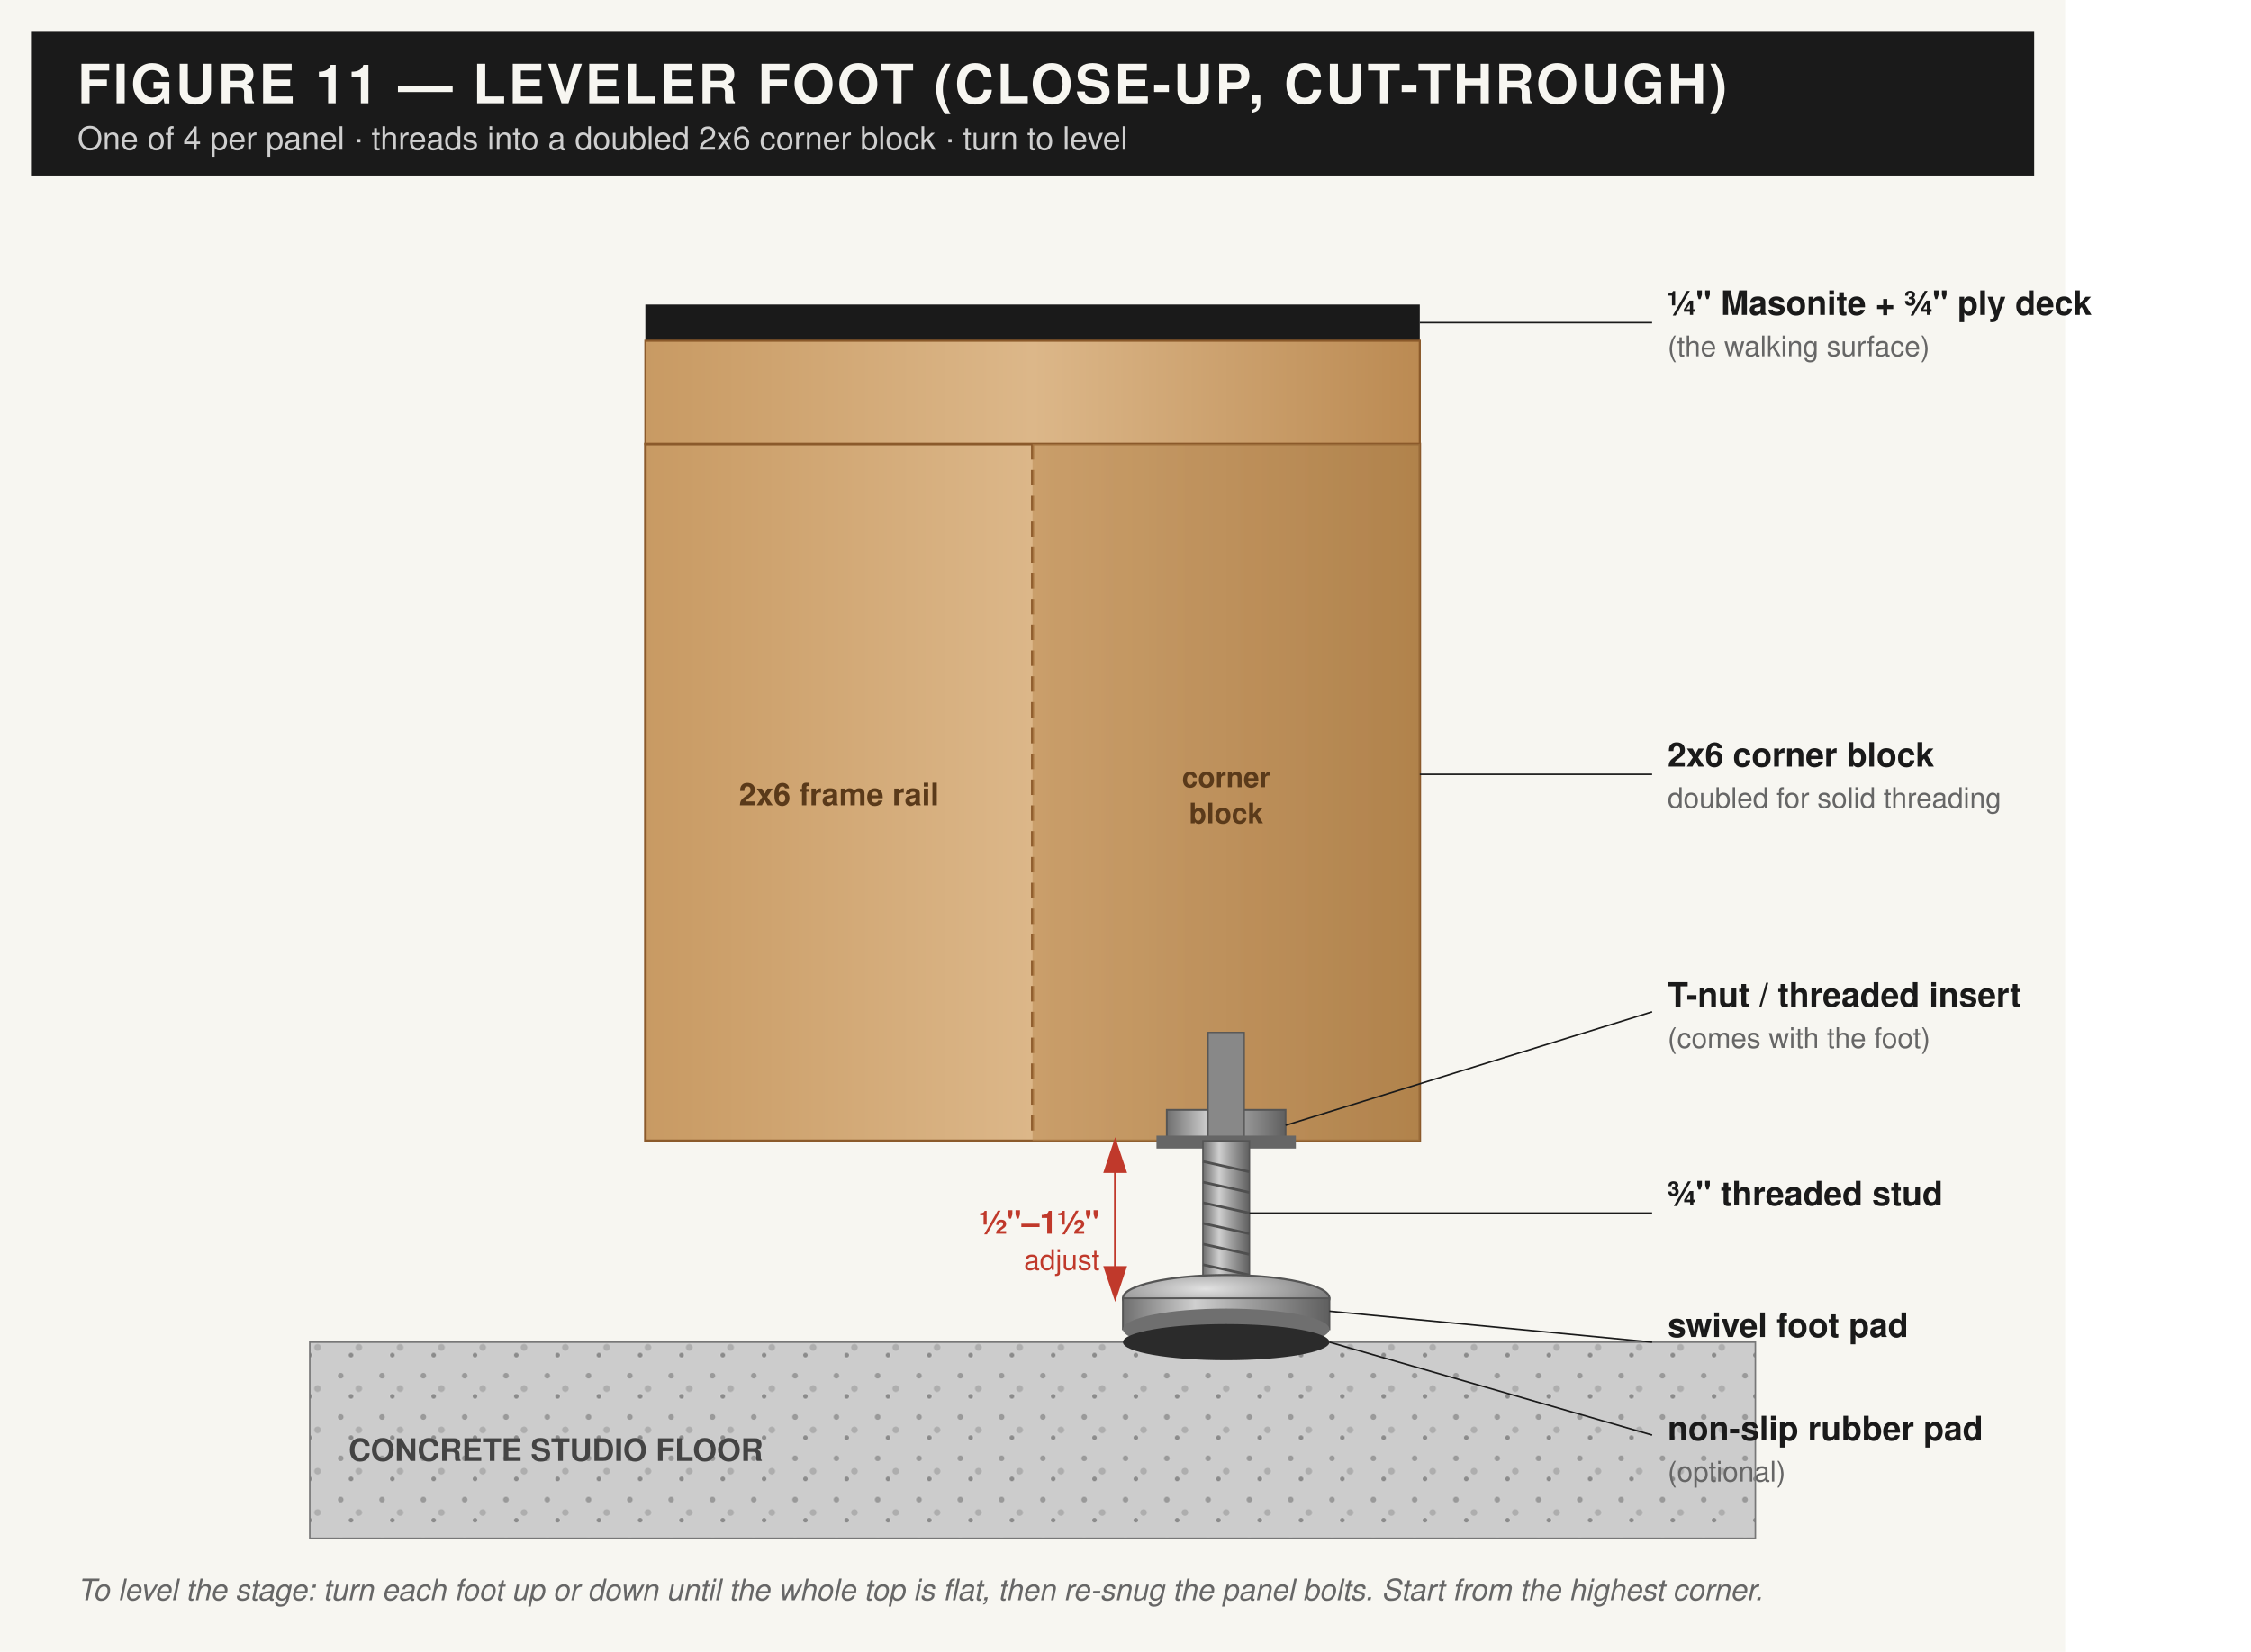
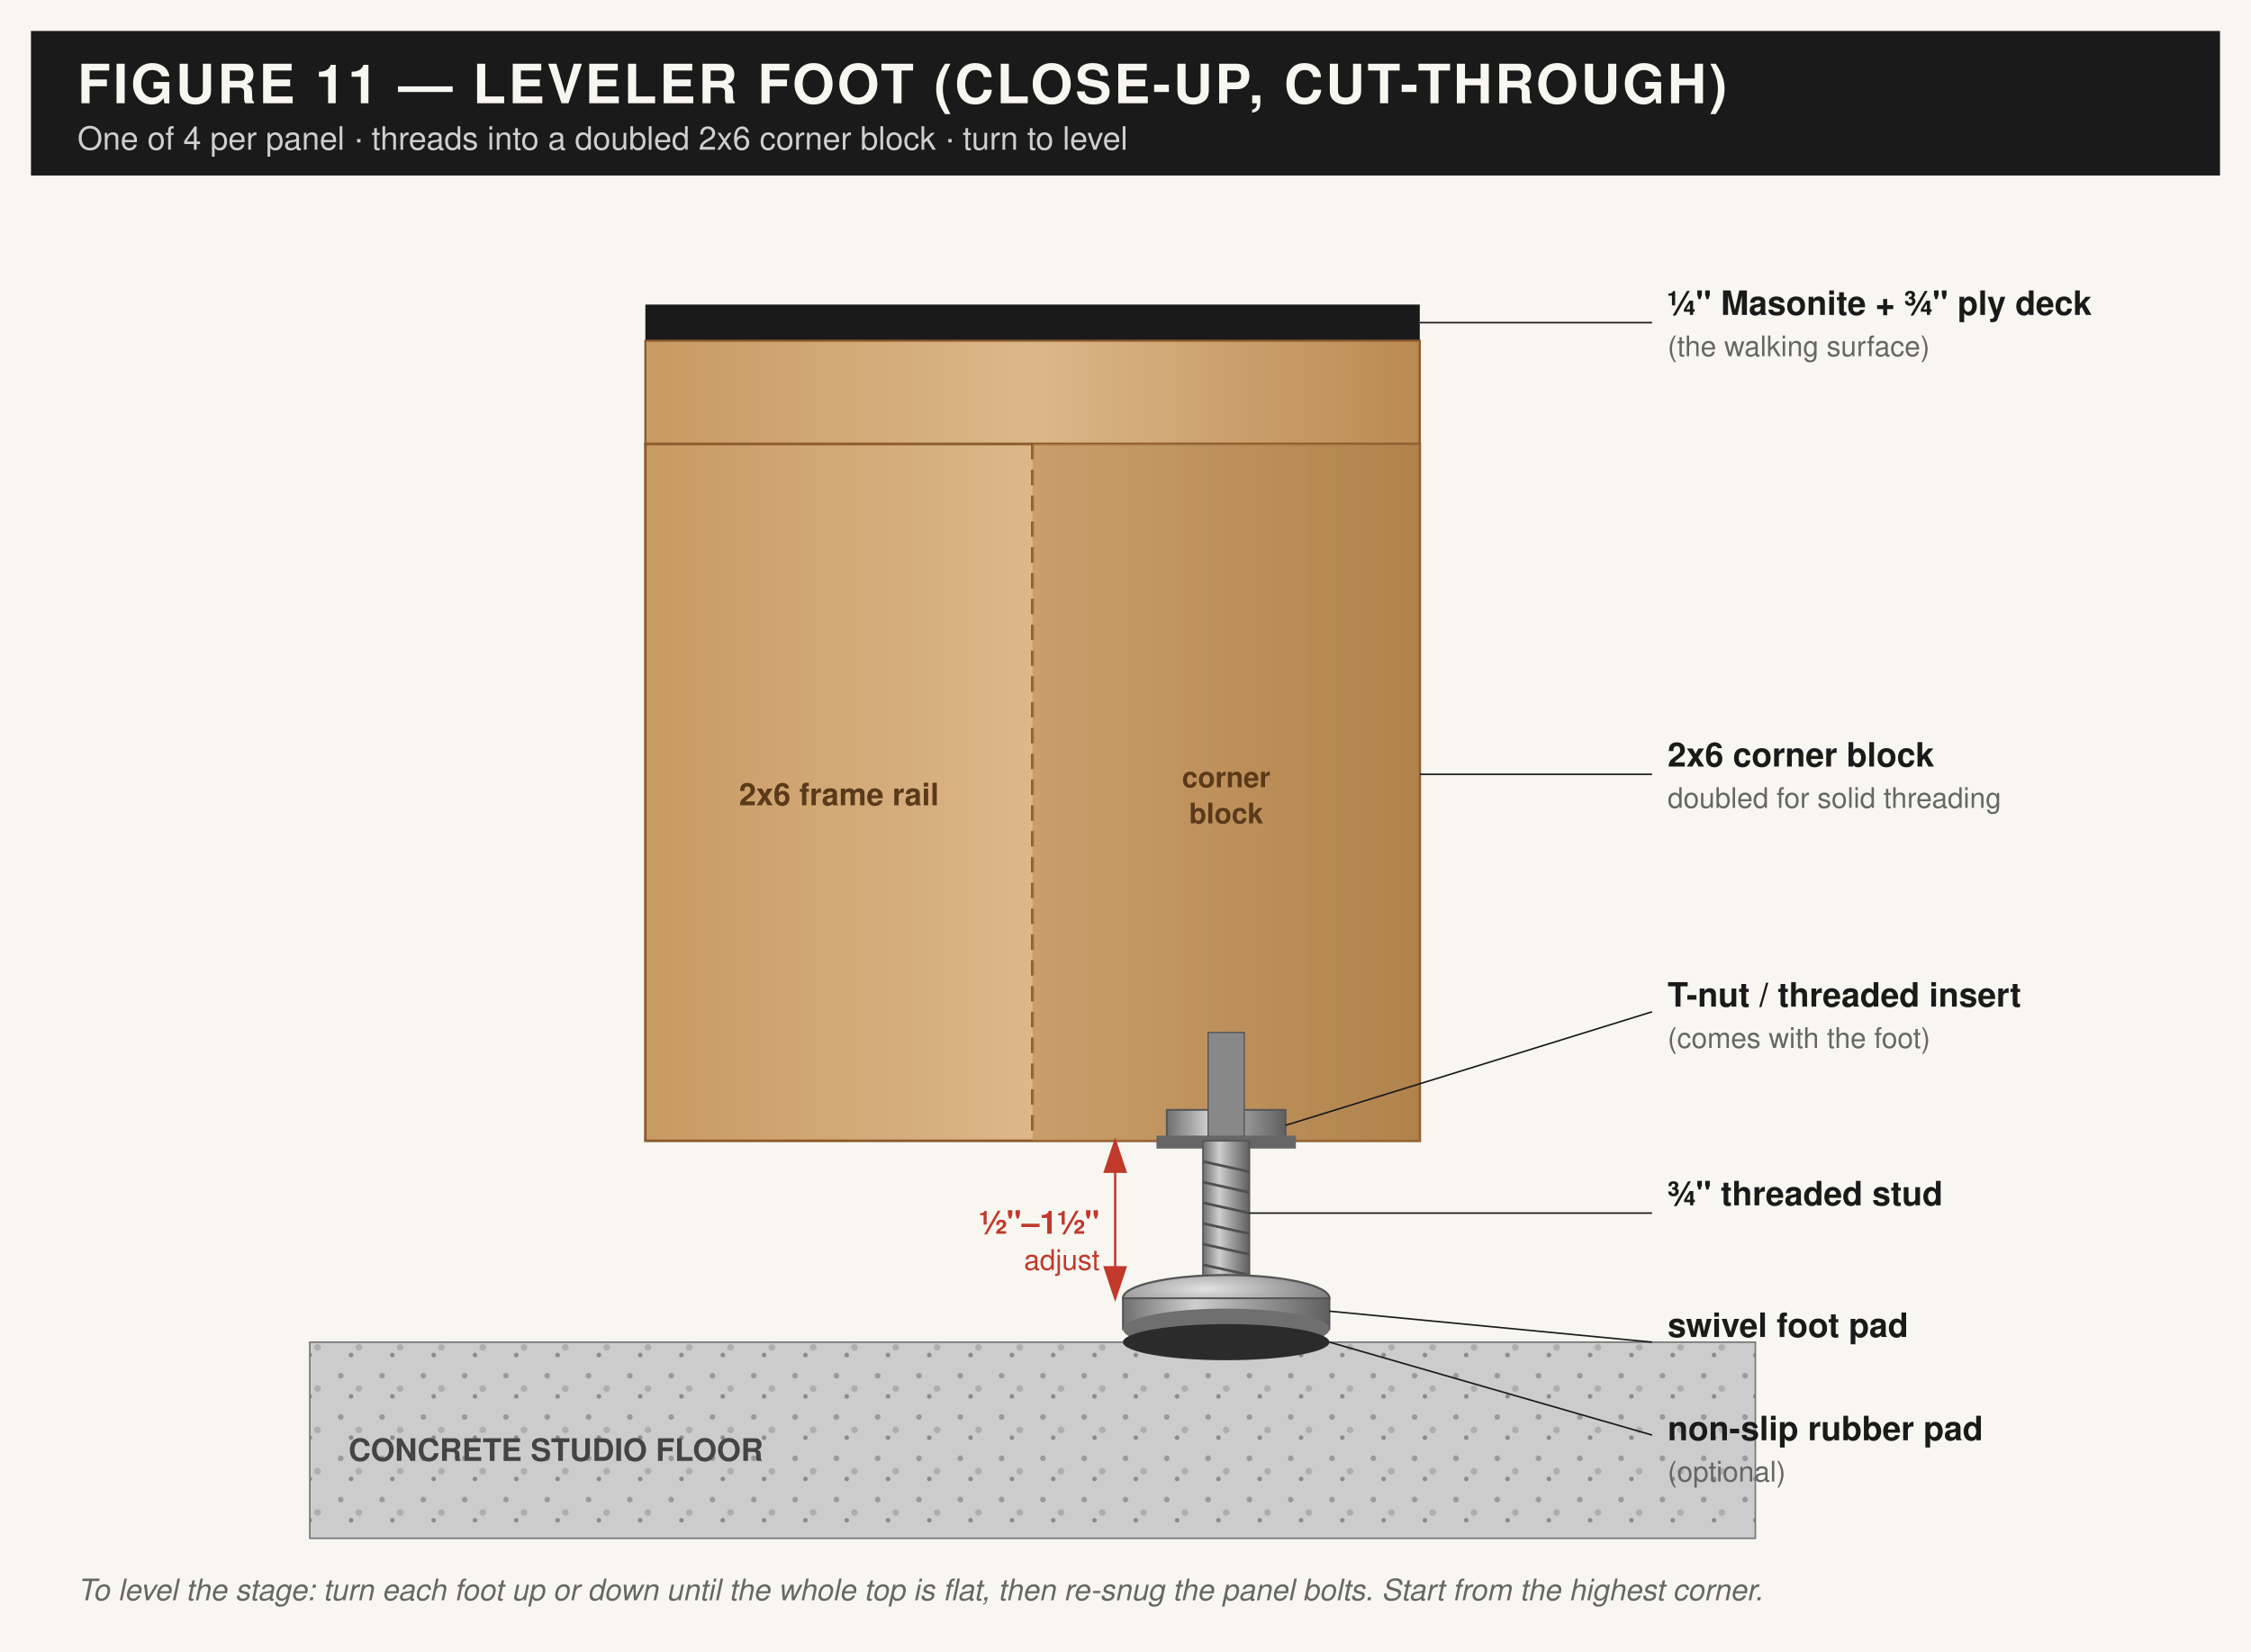
<svg xmlns="http://www.w3.org/2000/svg" viewBox="0 0 872 640" font-family="Helvetica, Arial, sans-serif">
  <defs>
    <linearGradient id="met" x1="0" x2="1" y1="0" y2="0">
      <stop offset="0%" stop-color="#6f6f6f" />
      <stop offset="35%" stop-color="#cfcfcf" />
      <stop offset="60%" stop-color="#a0a0a0" />
      <stop offset="100%" stop-color="#5f5f5f" />
    </linearGradient>
    <linearGradient id="wood" x1="0" x2="1" y1="0" y2="0">
      <stop offset="0%" stop-color="#c89a63" />
      <stop offset="50%" stop-color="#dcb789" />
      <stop offset="100%" stop-color="#bb8a52" />
    </linearGradient>
    <linearGradient id="wood2" x1="0" x2="1" y1="0" y2="0">
      <stop offset="0%" stop-color="#bb8a52" />
      <stop offset="100%" stop-color="#a87c46" />
    </linearGradient>
    <radialGradient id="foot" cx="40%" cy="30%" r="70%">
      <stop offset="0%" stop-color="#e2e2e2" />
      <stop offset="100%" stop-color="#707070" />
    </radialGradient>
    <pattern id="conc" patternUnits="userSpaceOnUse" width="16" height="16">
      <rect width="16" height="16" fill="#cccccc" />
      <circle cx="4" cy="5" r="1.1" fill="#9a9a9a" />
      <circle cx="11" cy="10" r="1.3" fill="#aeaeae" />
      <circle cx="8" cy="13" r="0.9" fill="#8c8c8c" />
    </pattern>
  </defs>
-   <rect x="0" y="0" width="800" height="640" fill="#f7f6f1" />
-   <rect x="12" y="12" width="776" height="56" fill="#1a1a1a" />
+   <rect x="0" y="0" width="872" height="640" fill="#f7f6f1" />
+   <rect x="12" y="12" width="848" height="56" fill="#1a1a1a" />
  <text x="30" y="40" fill="#f7f6f1" font-size="21" font-weight="700" letter-spacing="1">FIGURE 11 — LEVELER FOOT (CLOSE-UP, CUT-THROUGH)</text>
  <text x="30" y="58" fill="#cfcfcf" font-size="12.5">One of 4 per panel · threads into a doubled 2x6 corner block · turn to level</text>
  <rect x="120" y="520" width="560" height="76" fill="url(#conc)" stroke="#777" stroke-width="0.6" />
  <text x="135" y="566" font-size="12" fill="#444" font-weight="700">CONCRETE STUDIO FLOOR</text>
  <rect x="250" y="118" width="300" height="14" fill="#1a1a1a" />
  <rect x="250" y="132" width="300" height="40" fill="url(#wood)" stroke="#8b5a2b" stroke-width="0.8" />
  <rect x="250" y="172" width="300" height="270" fill="url(#wood)" stroke="#8b5a2b" stroke-width="1" />
  <line x1="400" y1="172" x2="400" y2="442" stroke="#8b5a2b" stroke-width="1.2" stroke-dasharray="6,4" />
  <rect x="400" y="172" width="150" height="270" fill="url(#wood2)" opacity="0.55" />
  <text x="325" y="312" font-size="12" font-weight="700" fill="#5a3a1a" text-anchor="middle">2x6 frame rail</text>
  <text x="475" y="305" font-size="11" font-weight="700" fill="#5a3a1a" text-anchor="middle">corner</text>
  <text x="475" y="319" font-size="11" font-weight="700" fill="#5a3a1a" text-anchor="middle">block</text>
  <rect x="452" y="430" width="46" height="12" fill="url(#met)" stroke="#555" stroke-width="0.7" />
  <rect x="468" y="400" width="14" height="42" fill="#888" stroke="#555" stroke-width="0.5" />
  <rect x="448" y="440" width="54" height="5" fill="#666" />
  <rect x="466" y="442" width="18" height="60" fill="url(#met)" stroke="#555" stroke-width="0.6" />
  <g stroke="#4f4f4f" stroke-width="1">
    <line x1="466" y1="450" x2="484" y2="454" />
    <line x1="466" y1="458" x2="484" y2="462" />
    <line x1="466" y1="466" x2="484" y2="470" />
    <line x1="466" y1="474" x2="484" y2="478" />
    <line x1="466" y1="482" x2="484" y2="486" />
    <line x1="466" y1="490" x2="484" y2="494" />
  </g>
  <ellipse cx="475" cy="503" rx="40" ry="9" fill="url(#foot)" stroke="#555" stroke-width="0.8" />
  <rect x="435" y="503" width="80" height="12" fill="url(#met)" stroke="#555" stroke-width="0.7" />
  <ellipse cx="475" cy="515" rx="40" ry="8" fill="#6f6f6f" />
  <ellipse cx="475" cy="520" rx="40" ry="7" fill="#2b2b2b" />
  <g stroke="#c0392b" stroke-width="0.9" fill="none">
    <line x1="432" y1="442" x2="432" y2="503" />
    <polygon points="432,442 428,454 436,454" fill="#c0392b" />
    <polygon points="432,503 428,491 436,491" fill="#c0392b" />
  </g>
  <text x="426" y="478" font-size="12.5" font-weight="700" fill="#c0392b" text-anchor="end">½"–1½"</text>
  <text x="426" y="492" font-size="11" fill="#c0392b" text-anchor="end">adjust</text>
  <g font-size="13" fill="#1a1a1a">
    <line x1="550" y1="125" x2="640" y2="125" stroke="#1a1a1a" stroke-width="0.6" />
    <text x="646" y="122" font-weight="700">¼" Masonite + ¾" ply deck</text>
    <text x="646" y="138" fill="#666" font-size="11">(the walking surface)</text>
    <line x1="550" y1="300" x2="640" y2="300" stroke="#1a1a1a" stroke-width="0.6" />
    <text x="646" y="297" font-weight="700">2x6 corner block</text>
    <text x="646" y="313" fill="#666" font-size="11">doubled for solid threading</text>
    <line x1="498" y1="436" x2="640" y2="392" stroke="#1a1a1a" stroke-width="0.6" />
    <text x="646" y="390" font-weight="700">T-nut / threaded insert</text>
    <text x="646" y="406" fill="#666" font-size="11">(comes with the foot)</text>
    <line x1="484" y1="470" x2="640" y2="470" stroke="#1a1a1a" stroke-width="0.6" />
    <text x="646" y="467" font-weight="700">¾" threaded stud</text>
    <line x1="515" y1="508" x2="640" y2="520" stroke="#1a1a1a" stroke-width="0.6" />
    <text x="646" y="518" font-weight="700">swivel foot pad</text>
    <line x1="515" y1="520" x2="640" y2="556" stroke="#1a1a1a" stroke-width="0.6" />
    <text x="646" y="558" font-weight="700">non-slip rubber pad</text>
    <text x="646" y="574" fill="#666" font-size="11">(optional)</text>
  </g>
  <text x="30" y="620" font-size="11.5" fill="#666" font-style="italic">To level the stage: turn each foot up or down until the whole top is flat, then re-snug the panel bolts. Start from the highest corner.</text>
</svg>
